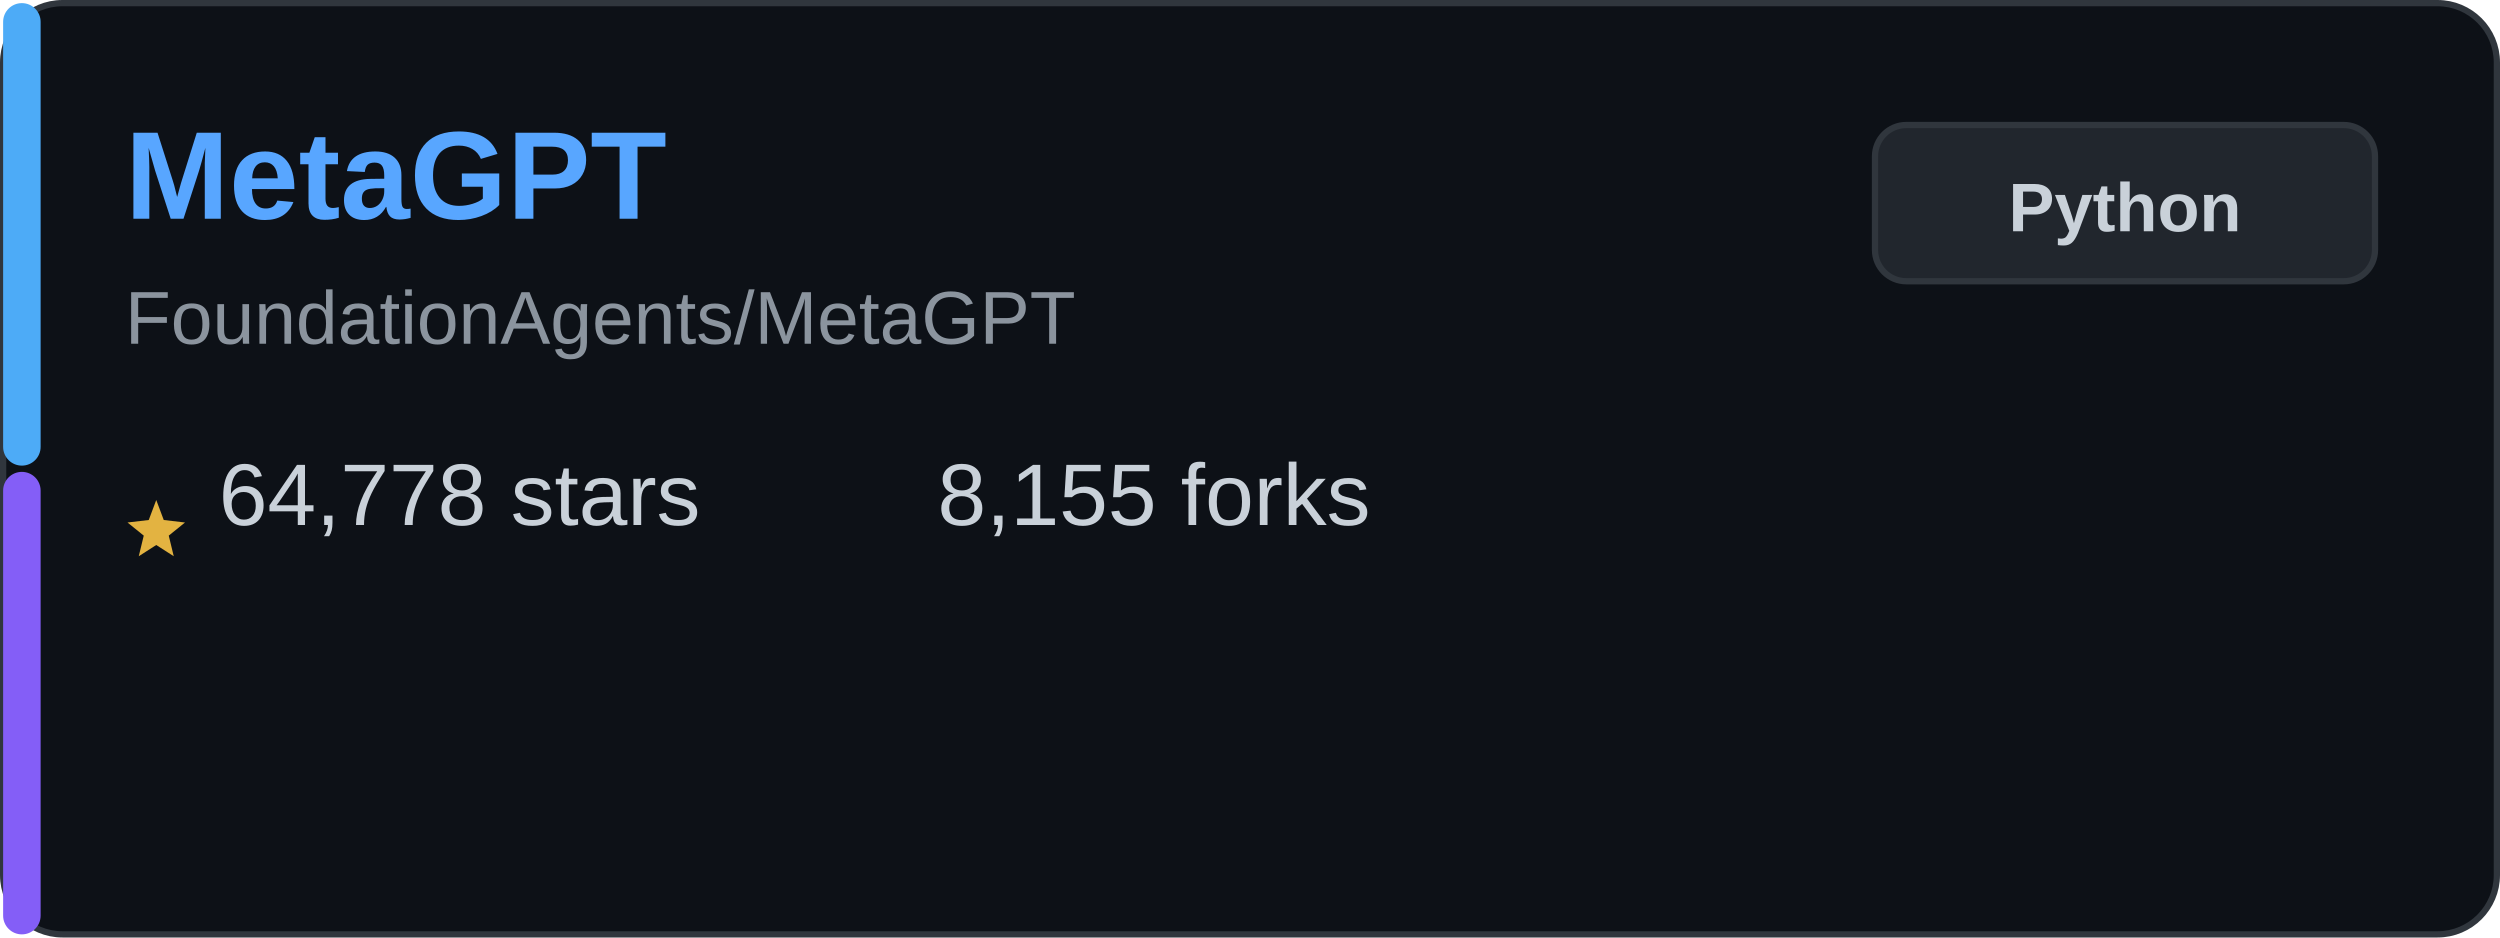
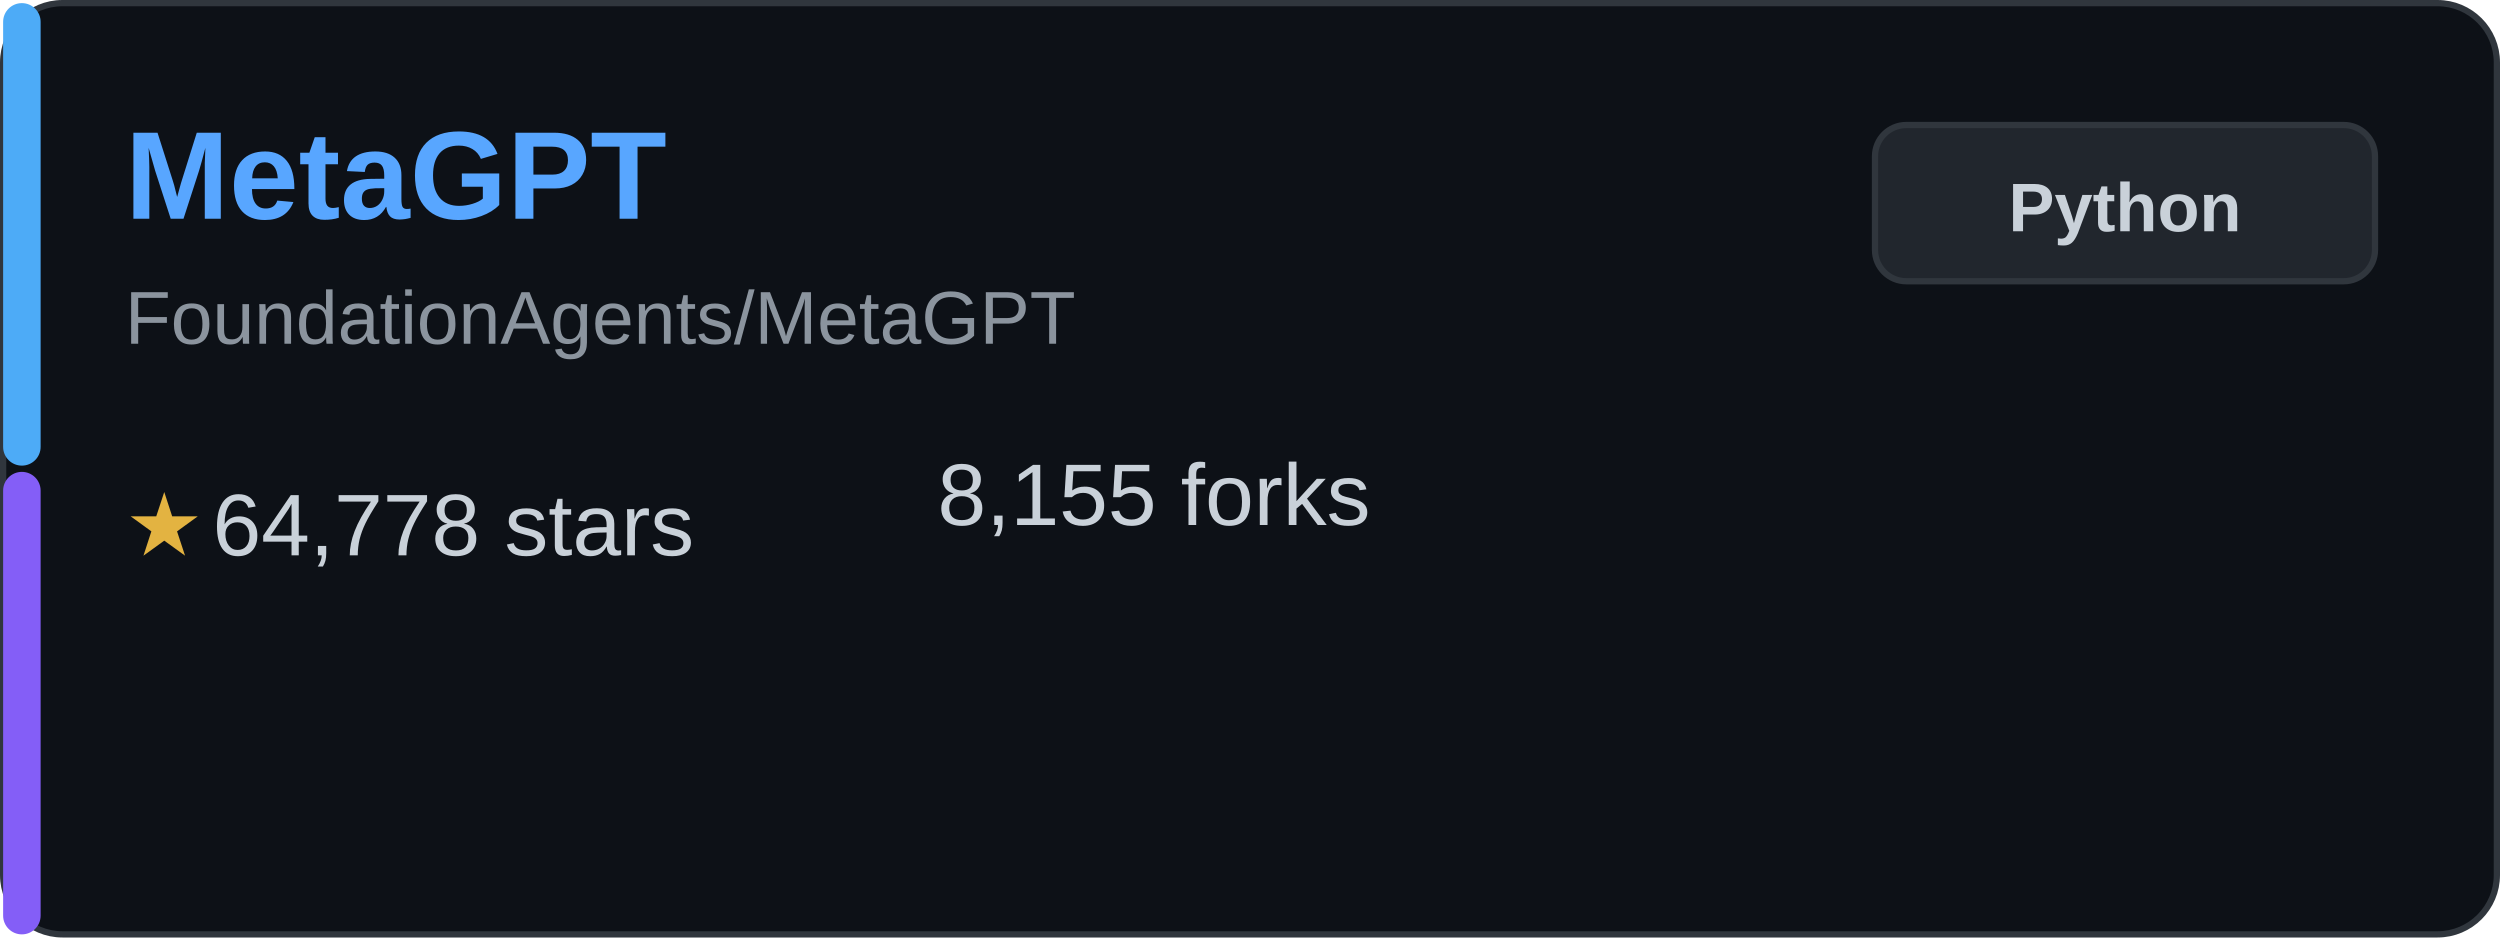
<svg xmlns="http://www.w3.org/2000/svg" width="400" height="150" viewBox="0 0 400 150" fill="none">
  <rect x="0.5" y="0.5" width="399" height="149" rx="9.5" fill="#0d1117" stroke="#30363d" />
  <rect x="0.5" y="0.5" width="6" height="74" rx="3" fill="#4dabf7" />
  <rect x="0.5" y="75.5" width="6" height="74" rx="3" fill="#845ef7" />
  <text x="20" y="35" font-family="Arial, sans-serif" font-size="20" font-weight="bold" fill="#58a6ff">MetaGPT</text>
  <text x="20" y="55" font-family="Arial, sans-serif" font-size="12" fill="#8b949e">FoundationAgents/MetaGPT</text>
  <g transform="translate(20, 80)">
-     <polygon points="5,0 6.2,3.2 9.6,3.6 7,5.7 7.8,9 5,7.2 2.2,9 3,5.7 0.4,3.6 3.8,3.2" fill="#e3b341" />
-     <text x="15" y="4" font-family="Arial, sans-serif" font-size="14" fill="#c9d1d9">64,778 stars</text>
+     <text x="0" y="4" font-family="Arial, sans-serif" font-size="14" fill="#e3b341" dominant-baseline="central">★</text>
+     <text x="14" y="4" font-family="Arial, sans-serif" font-size="14" fill="#c9d1d9" dominant-baseline="central">64,778 stars</text>
  </g>
  <g transform="translate(150, 80)">
    <text x="0" y="4" font-family="Arial, sans-serif" font-size="14" fill="#c9d1d9">8,155 forks</text>
  </g>
  <rect x="300" y="20" width="80" height="25" rx="5" fill="#21262d" stroke="#30363d" />
  <text x="340" y="37" font-family="Arial, sans-serif" font-size="11" font-weight="bold" fill="#c9d1d9" text-anchor="middle">Python</text>
</svg>
